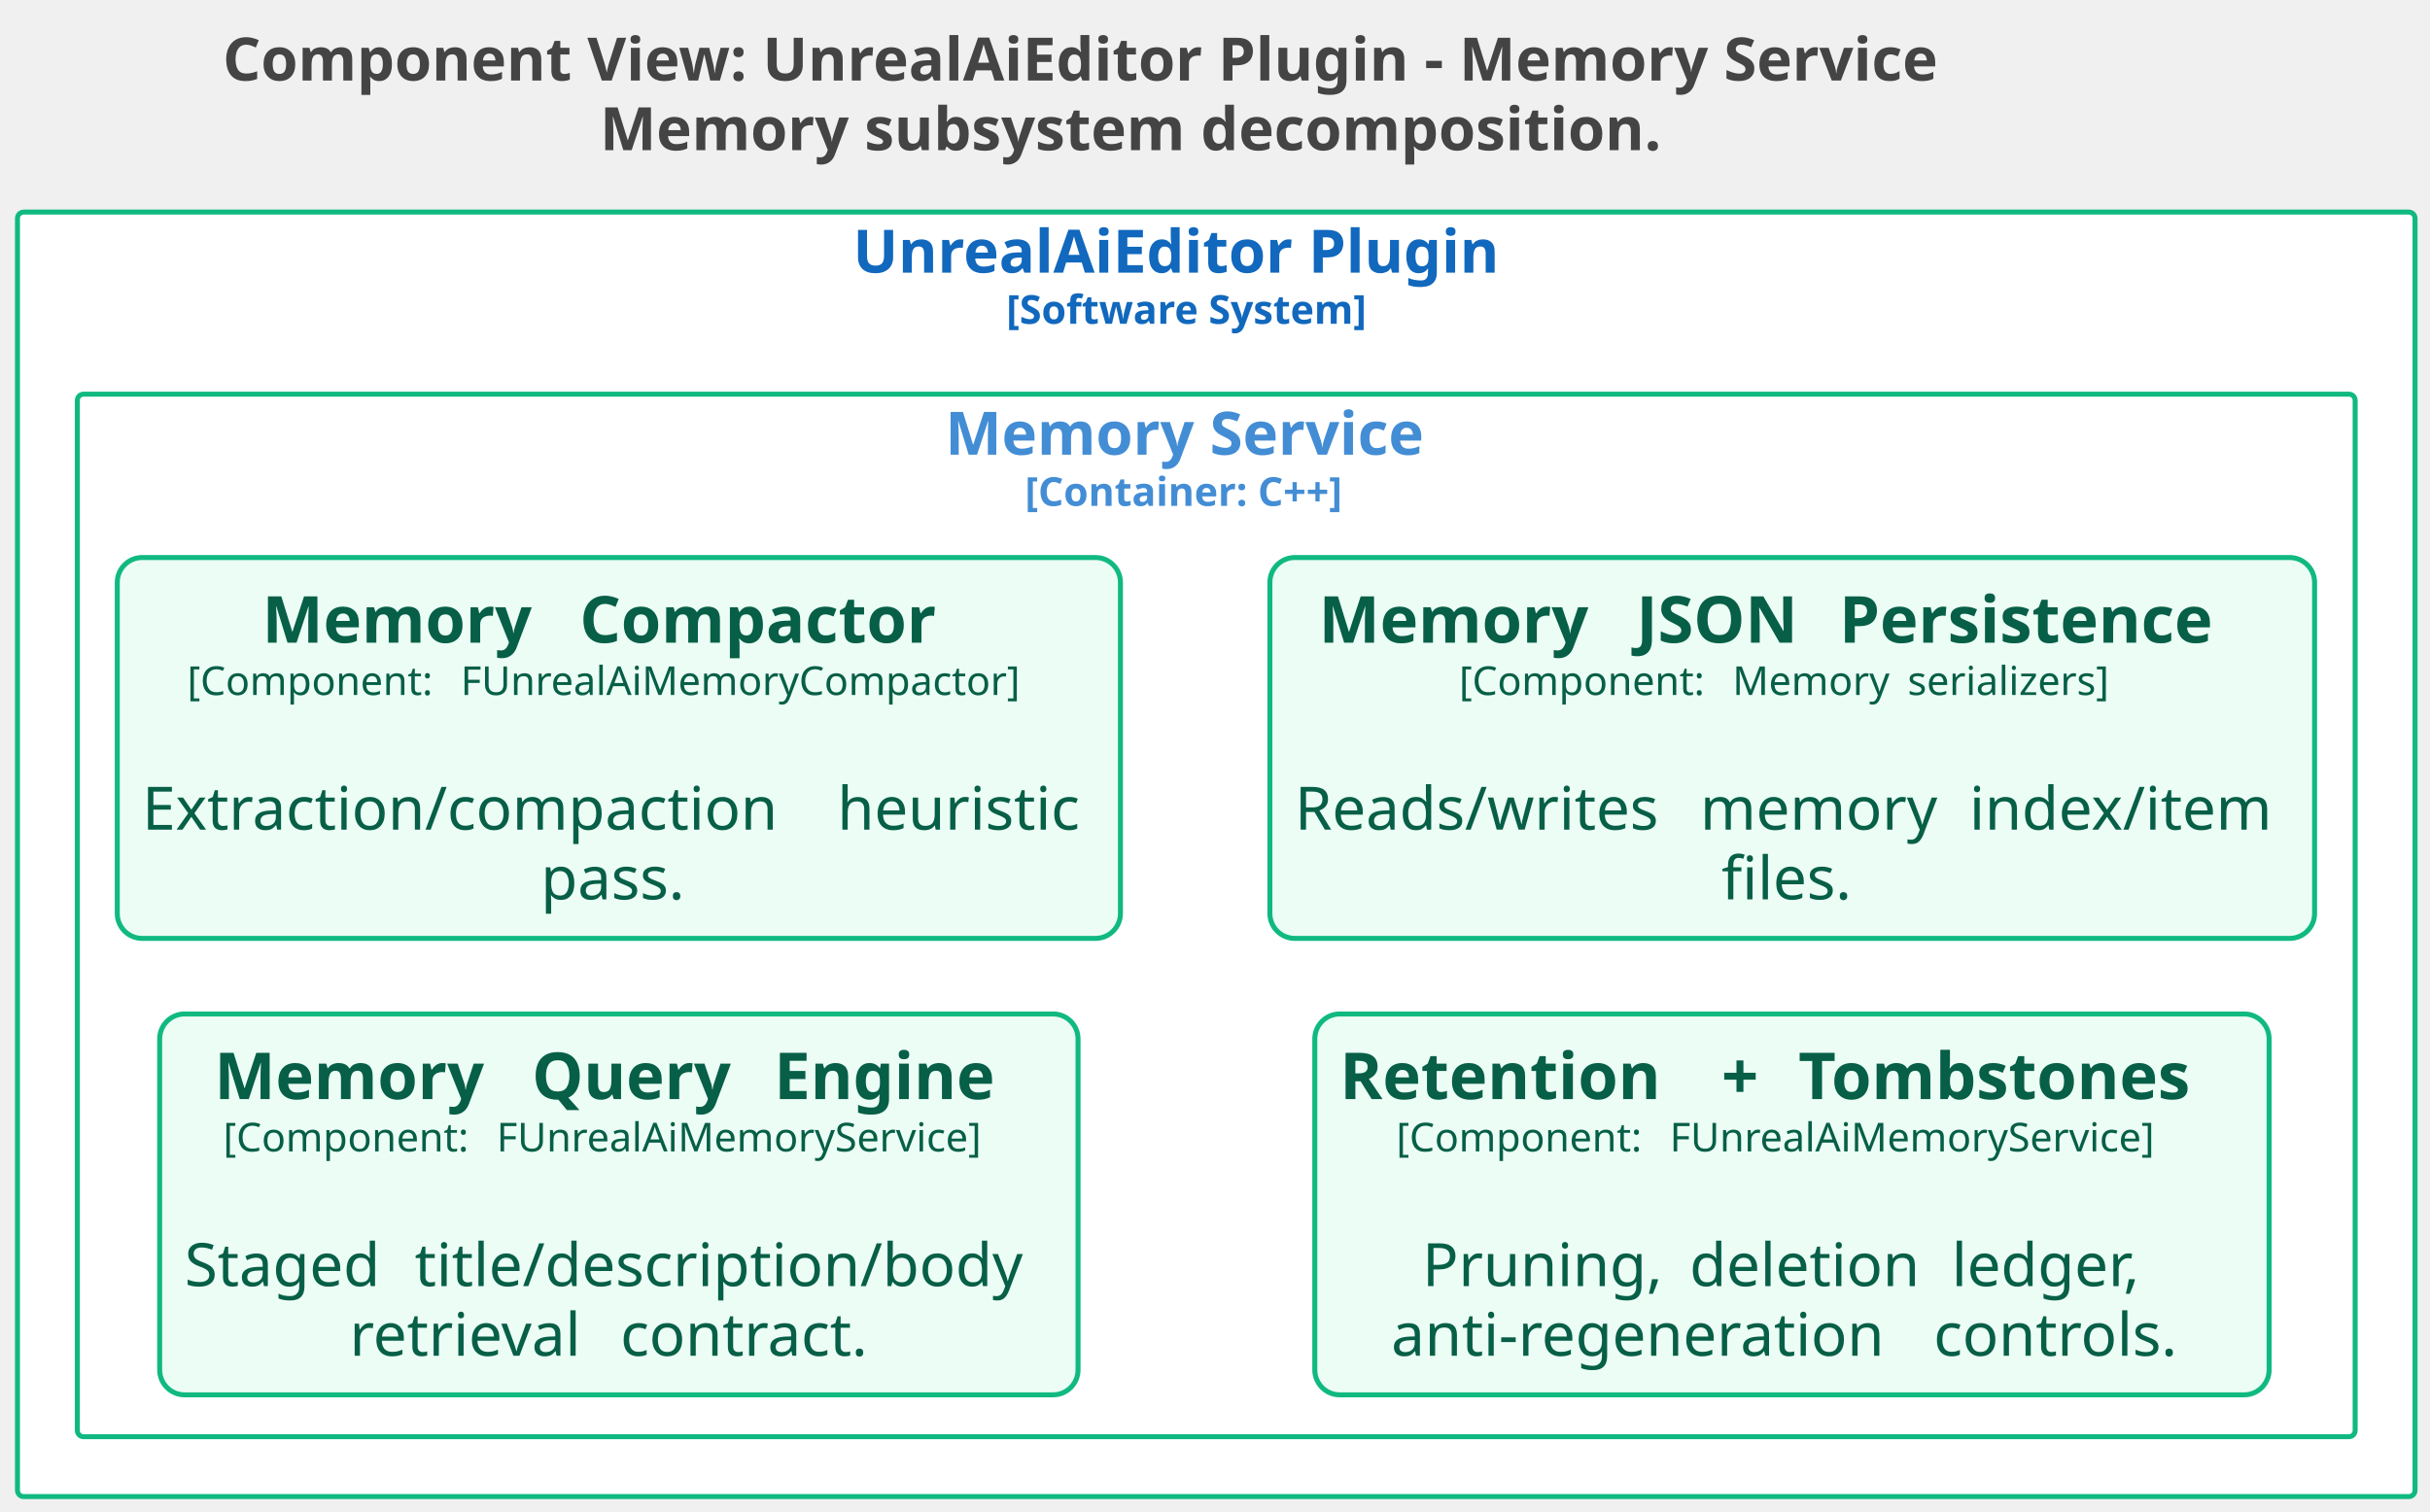
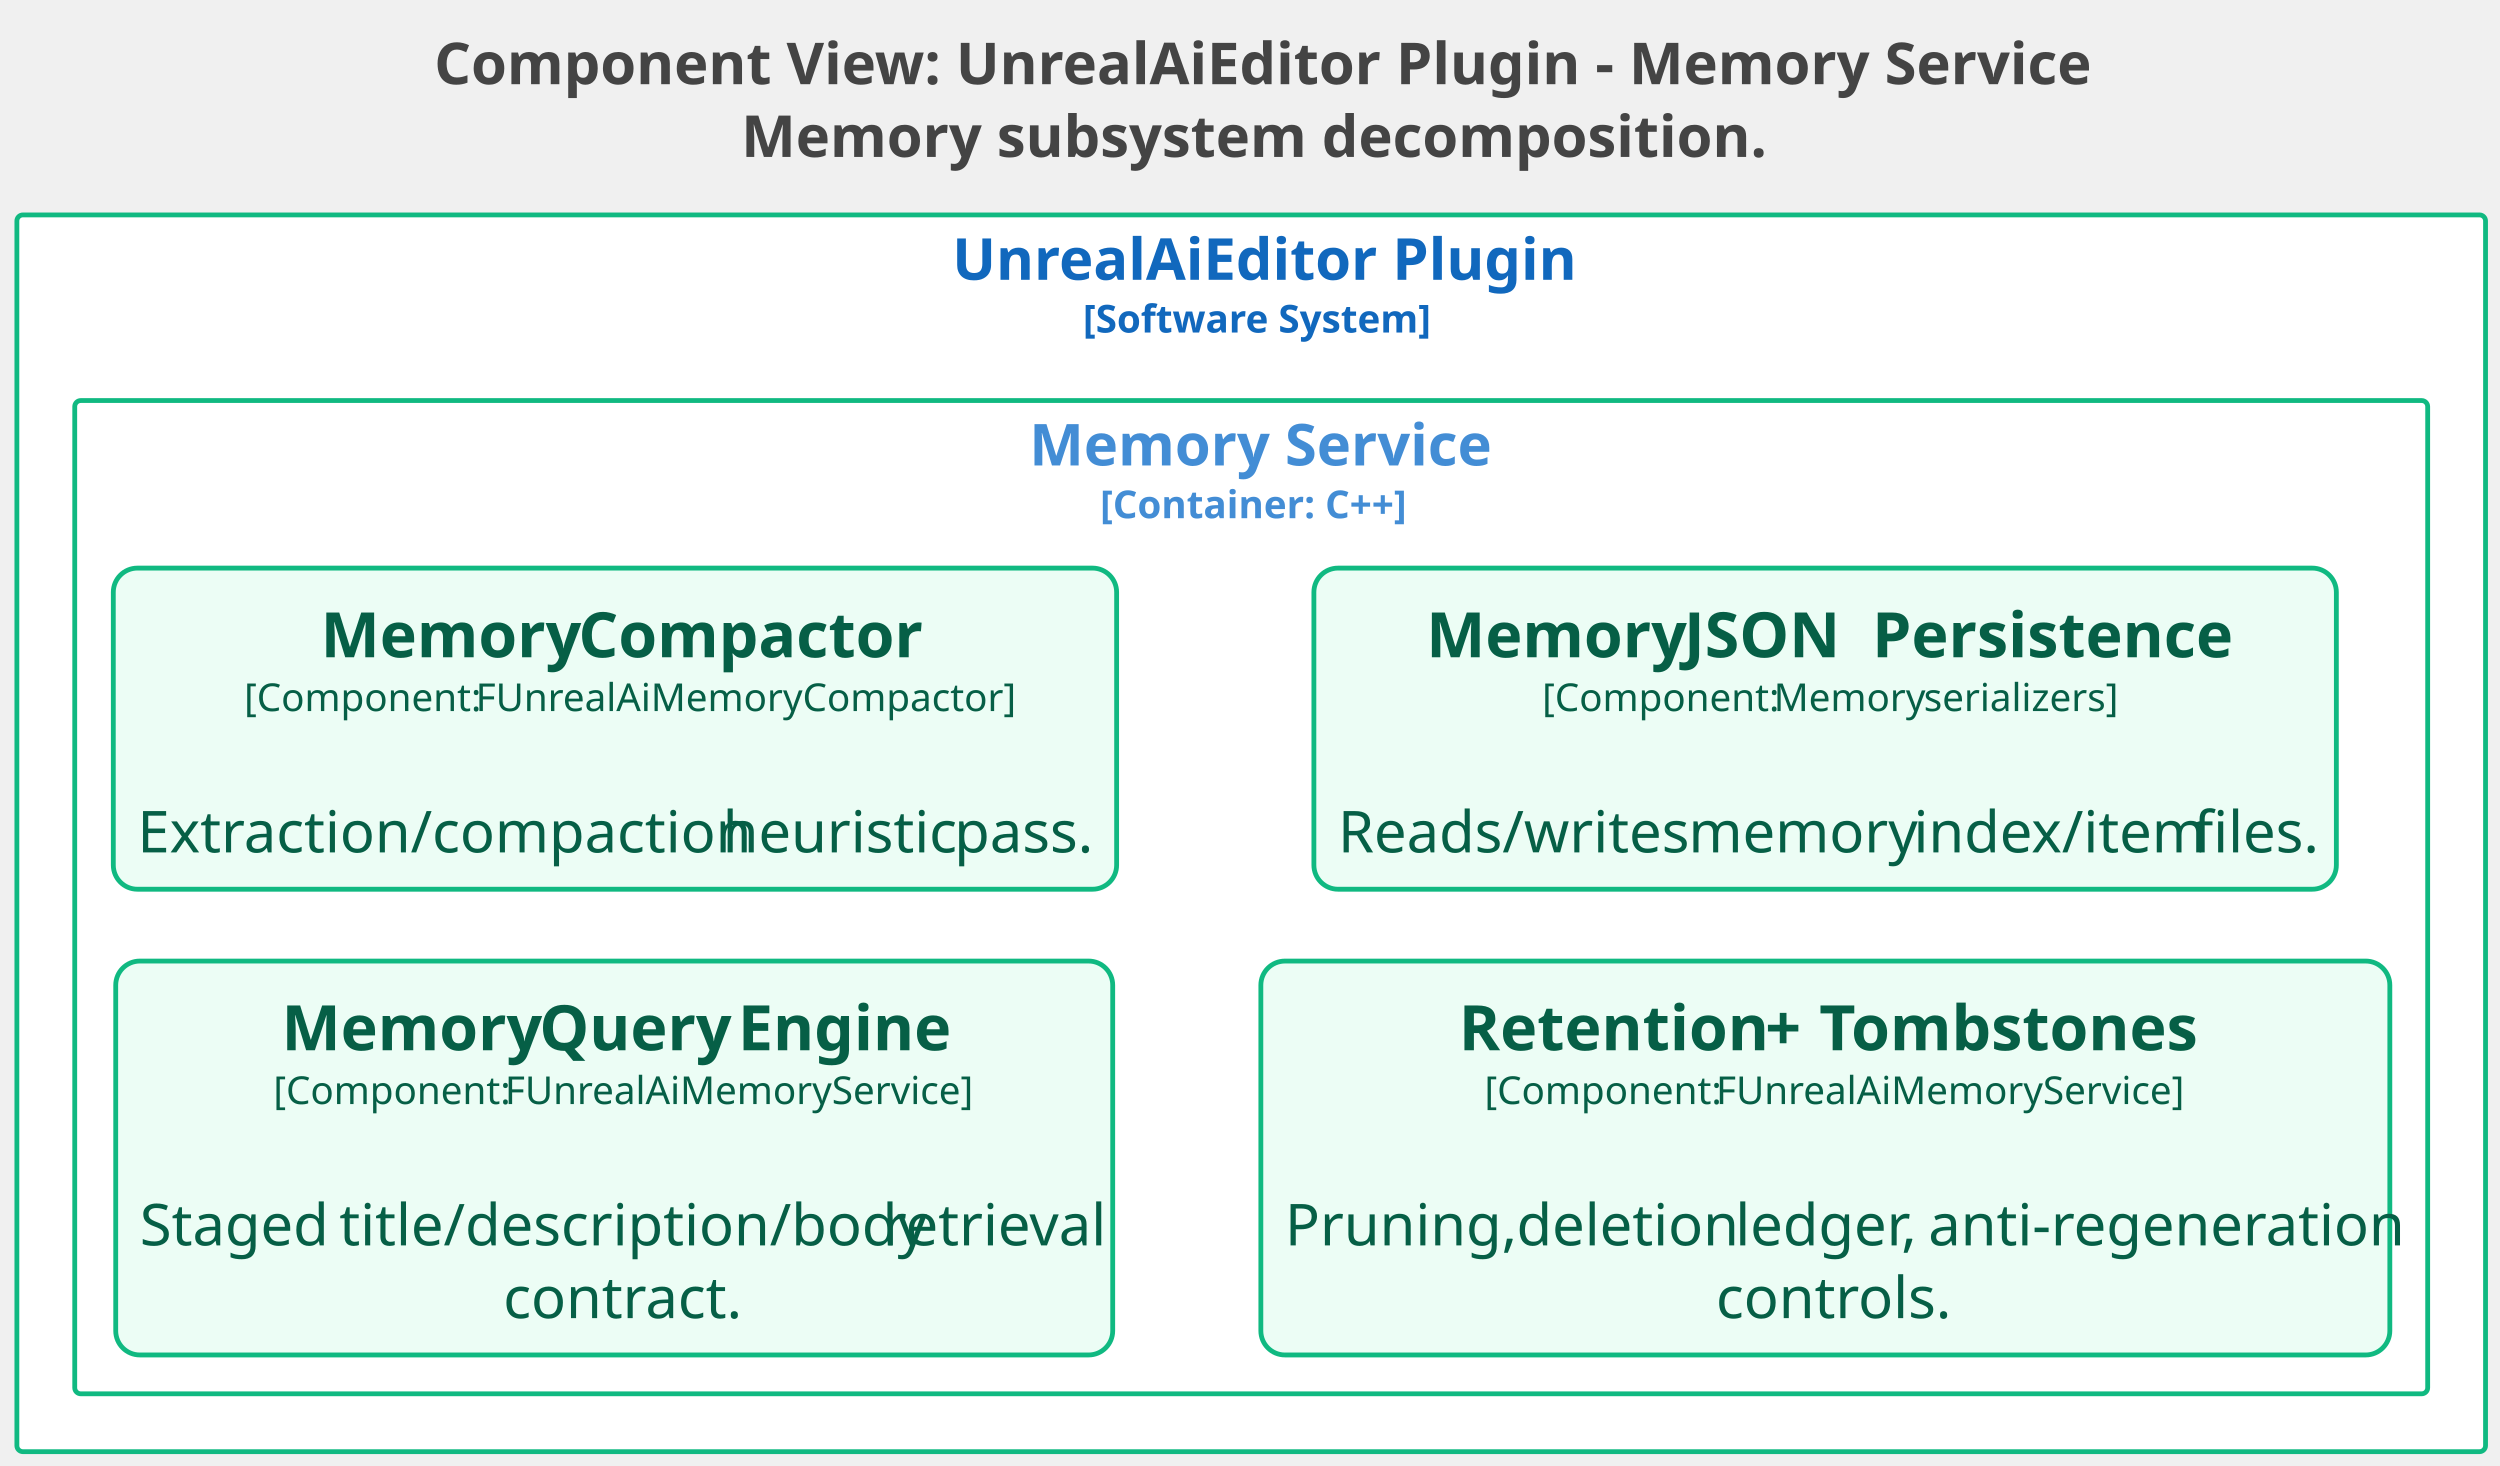
- <svg xmlns="http://www.w3.org/2000/svg" contentStyleType="text/css" data-diagram-type="DESCRIPTION" height="606px" preserveAspectRatio="none" style="width:974px;height:606px;background:#FFFFFF;" version="1.1" viewBox="0 0 974 606" width="974px" zoomAndPan="magnify">
+ <svg xmlns="http://www.w3.org/2000/svg" contentStyleType="text/css" data-diagram-type="DESCRIPTION" height="608px" preserveAspectRatio="none" style="width:1037px;height:608px;background:#FFFFFF;" version="1.1" viewBox="0 0 1037 608" width="1037px" zoomAndPan="magnify">
  <defs />
  <g>
    <g class="title" data-source-line="1">
-       <text fill="#444444" font-family="sans-serif" font-size="24" font-weight="bold" lengthAdjust="spacing" textLength="781.453" x="89.273" y="32.277">Component View: UnrealAiEditor Plugin - Memory Service</text>
-       <text fill="#444444" font-family="sans-serif" font-size="24" font-weight="bold" lengthAdjust="spacing" textLength="479.121" x="240.44" y="60.215">Memory subsystem decomposition.</text>
+       <text fill="#444444" font-family="sans-serif" font-size="24" font-weight="bold" lengthAdjust="spacing" textLength="662.777" x="180.111" y="34.914">Component View: UnrealAiEditor Plugin - Memory Service</text>
+       <text fill="#444444" font-family="sans-serif" font-size="24" font-weight="bold" lengthAdjust="spacing" textLength="408.094" x="307.453" y="65.102">Memory subsystem decomposition.</text>
    </g>
    <g class="cluster" data-qualified-name="UnrealAiEditor Plugin.n.size.16..Software System...size." data-source-line="51" id="ent0002">
-       <rect fill="#FFFFFF" height="515" rx="2.5" ry="2.5" style="stroke:#10B981;stroke-width:2;" width="961" x="7" y="85.035" />
-       <text fill="#1168BD" font-family="sans-serif" font-size="24" font-weight="bold" lengthAdjust="spacing" textLength="291.258" x="341.871" y="109.312">UnrealAiEditor Plugin</text>
-       <text fill="#1168BD" font-family="sans-serif" font-size="16" font-weight="bold" lengthAdjust="spacing" textLength="168.289" x="403.356" y="129.824">[Software System]</text>
+       <rect fill="#FFFFFF" height="513" rx="2.5" ry="2.5" style="stroke:#10B981;stroke-width:2;" width="1024" x="7" y="89.148" />
+       <text fill="#1168BD" font-family="sans-serif" font-size="24" font-weight="bold" lengthAdjust="spacing" textLength="248.016" x="394.992" y="116.062">UnrealAiEditor Plugin</text>
+       <text fill="#1168BD" font-family="sans-serif" font-size="16" font-weight="bold" lengthAdjust="spacing" textLength="139.594" x="449.203" y="137.945">[Software System]</text>
    </g>
    <g class="cluster" data-qualified-name="UnrealAiEditor Plugin.n.size.16..Software System...size..Memory Service.n.size.16..Container. C.....size." data-source-line="52" id="ent0003">
-       <rect fill="#FFFFFF" height="418" rx="2.5" ry="2.5" style="stroke:#10B981;stroke-width:2;" width="913" x="31" y="158.035" />
-       <text fill="#438DD5" font-family="sans-serif" font-size="24" font-weight="bold" lengthAdjust="spacing" textLength="217.266" x="378.867" y="182.312">Memory Service</text>
-       <text fill="#438DD5" font-family="sans-serif" font-size="16" font-weight="bold" lengthAdjust="spacing" textLength="153.336" x="410.832" y="202.824">[Container: C++]</text>
+       <rect fill="#FFFFFF" height="412" rx="2.5" ry="2.5" style="stroke:#10B981;stroke-width:2;" width="976" x="31" y="166.148" />
+       <text fill="#438DD5" font-family="sans-serif" font-size="24" font-weight="bold" lengthAdjust="spacing" textLength="184.102" x="426.949" y="193.062">Memory Service</text>
+       <text fill="#438DD5" font-family="sans-serif" font-size="16" font-weight="bold" lengthAdjust="spacing" textLength="125.344" x="456.328" y="214.945">[Container: C++]</text>
    </g>
    <g class="entity" data-qualified-name="UnrealAiEditor Plugin.n.size.16..Software System...size..Memory Service.n.size.16..Container. C.....size..UnrealAiEditorPlugin.MemoryService.MemoryQueryEngine" data-source-line="53" id="ent0004">
-       <rect fill="#ECFDF5" height="152.703" rx="10" ry="10" style="stroke:#10B981;stroke-width:2;" width="368.106" x="64" y="406.535" />
-       <text fill="#065F46" font-family="sans-serif" font-size="26" font-weight="bold" lengthAdjust="spacing" textLength="118.231" x="85.908" y="440.669">Memory</text>
-       <text fill="#065F46" font-family="sans-serif" font-size="26" font-weight="bold" lengthAdjust="spacing" textLength="9.052" x="204.14" y="440.669"> </text>
-       <text fill="#065F46" font-family="sans-serif" font-size="26" font-weight="bold" lengthAdjust="spacing" textLength="88.017" x="213.191" y="440.669">Query</text>
-       <text fill="#065F46" font-family="sans-serif" font-size="26" font-weight="bold" lengthAdjust="spacing" textLength="9.052" x="301.208" y="440.669"> </text>
-       <text fill="#065F46" font-family="sans-serif" font-size="26" font-weight="bold" lengthAdjust="spacing" textLength="99.938" x="310.26" y="440.669">Engine</text>
-       <text fill="#065F46" font-family="sans-serif" font-size="16" lengthAdjust="spacing" textLength="104.523" x="89.467" y="461.652">[Component:</text>
-       <text fill="#065F46" font-family="sans-serif" font-size="16" lengthAdjust="spacing" textLength="5.086" x="193.99" y="461.652"> </text>
-       <text fill="#065F46" font-family="sans-serif" font-size="16" lengthAdjust="spacing" textLength="207.562" x="199.076" y="461.652">FUnrealAiMemoryService]</text>
-       <text fill="#065F46" font-family="sans-serif" font-size="24" lengthAdjust="spacing" textLength="7.629" x="244.238" y="487.703"> </text>
-       <text fill="#065F46" font-family="sans-serif" font-size="24" lengthAdjust="spacing" textLength="84.586" x="74" y="515.641">Staged</text>
-       <text fill="#065F46" font-family="sans-serif" font-size="24" lengthAdjust="spacing" textLength="7.629" x="158.586" y="515.641"> </text>
-       <text fill="#065F46" font-family="sans-serif" font-size="24" lengthAdjust="spacing" textLength="255.891" x="166.215" y="515.641">title/description/body</text>
-       <text fill="#065F46" font-family="sans-serif" font-size="24" lengthAdjust="spacing" textLength="100.922" x="140.123" y="543.578">retrieval</text>
-       <text fill="#065F46" font-family="sans-serif" font-size="24" lengthAdjust="spacing" textLength="7.629" x="241.045" y="543.578"> </text>
-       <text fill="#065F46" font-family="sans-serif" font-size="24" lengthAdjust="spacing" textLength="107.309" x="248.674" y="543.578">contract.</text>
+       <rect fill="#ECFDF5" height="163.391" rx="10" ry="10" style="stroke:#10B981;stroke-width:2;" width="413.551" x="48" y="398.648" />
+       <text fill="#065F46" font-family="sans-serif" font-size="26" font-weight="bold" lengthAdjust="spacing" textLength="99.696" x="116.796" y="435.639">Memory</text>
+       <text fill="#065F46" font-family="sans-serif" font-size="26" font-weight="bold" lengthAdjust="spacing" textLength="7.224" x="216.493" y="435.639"> </text>
+       <text fill="#065F46" font-family="sans-serif" font-size="26" font-weight="bold" lengthAdjust="spacing" textLength="75.144" x="223.716" y="435.639">Query</text>
+       <text fill="#065F46" font-family="sans-serif" font-size="26" font-weight="bold" lengthAdjust="spacing" textLength="7.224" x="298.86" y="435.639"> </text>
+       <text fill="#065F46" font-family="sans-serif" font-size="26" font-weight="bold" lengthAdjust="spacing" textLength="86.671" x="306.084" y="435.639">Engine</text>
+       <text fill="#065F46" font-family="sans-serif" font-size="16" lengthAdjust="spacing" textLength="91.609" x="113.393" y="457.961">[Component:</text>
+       <text fill="#065F46" font-family="sans-serif" font-size="16" lengthAdjust="spacing" textLength="4.445" x="205.002" y="457.961"> </text>
+       <text fill="#065F46" font-family="sans-serif" font-size="16" lengthAdjust="spacing" textLength="186.711" x="209.447" y="457.961">FUnrealAiMemoryService]</text>
+       <text fill="#065F46" font-family="sans-serif" font-size="24" lengthAdjust="spacing" textLength="6.668" x="251.441" y="486.391"> </text>
+       <text fill="#065F46" font-family="sans-serif" font-size="24" lengthAdjust="spacing" textLength="76.066" x="58" y="516.578">Staged</text>
+       <text fill="#065F46" font-family="sans-serif" font-size="24" lengthAdjust="spacing" textLength="6.668" x="134.066" y="516.578"> </text>
+       <text fill="#065F46" font-family="sans-serif" font-size="24" lengthAdjust="spacing" textLength="218.789" x="140.734" y="516.578">title/description/body</text>
+       <text fill="#065F46" font-family="sans-serif" font-size="24" lengthAdjust="spacing" textLength="6.668" x="359.523" y="516.578"> </text>
+       <text fill="#065F46" font-family="sans-serif" font-size="24" lengthAdjust="spacing" textLength="85.359" x="366.191" y="516.578">retrieval</text>
+       <text fill="#065F46" font-family="sans-serif" font-size="24" lengthAdjust="spacing" textLength="92.039" x="208.756" y="546.766">contract.</text>
    </g>
    <g class="entity" data-qualified-name="UnrealAiEditor Plugin.n.size.16..Software System...size..Memory Service.n.size.16..Container. C.....size..UnrealAiEditorPlugin.MemoryService.MemoryCompactor" data-source-line="54" id="ent0005">
-       <rect fill="#ECFDF5" height="152.703" rx="10" ry="10" style="stroke:#10B981;stroke-width:2;" width="402.102" x="47" y="223.535" />
-       <text fill="#065F46" font-family="sans-serif" font-size="26" font-weight="bold" lengthAdjust="spacing" textLength="118.231" x="105.051" y="257.669">Memory</text>
-       <text fill="#065F46" font-family="sans-serif" font-size="26" font-weight="bold" lengthAdjust="spacing" textLength="9.052" x="223.282" y="257.669"> </text>
-       <text fill="#065F46" font-family="sans-serif" font-size="26" font-weight="bold" lengthAdjust="spacing" textLength="158.717" x="232.334" y="257.669">Compactor</text>
-       <text fill="#065F46" font-family="sans-serif" font-size="16" lengthAdjust="spacing" textLength="104.523" x="75.059" y="278.652">[Component:</text>
-       <text fill="#065F46" font-family="sans-serif" font-size="16" lengthAdjust="spacing" textLength="5.086" x="179.582" y="278.652"> </text>
-       <text fill="#065F46" font-family="sans-serif" font-size="16" lengthAdjust="spacing" textLength="236.375" x="184.668" y="278.652">FUnrealAiMemoryCompactor]</text>
-       <text fill="#065F46" font-family="sans-serif" font-size="24" lengthAdjust="spacing" textLength="7.629" x="244.236" y="304.703"> </text>
-       <text fill="#065F46" font-family="sans-serif" font-size="24" lengthAdjust="spacing" textLength="270.973" x="57" y="332.641">Extraction/compaction</text>
-       <text fill="#065F46" font-family="sans-serif" font-size="24" lengthAdjust="spacing" textLength="7.629" x="327.973" y="332.641"> </text>
-       <text fill="#065F46" font-family="sans-serif" font-size="24" lengthAdjust="spacing" textLength="103.5" x="335.602" y="332.641">heuristic</text>
-       <text fill="#065F46" font-family="sans-serif" font-size="24" lengthAdjust="spacing" textLength="62.578" x="216.762" y="360.578">pass.</text>
+       <rect fill="#ECFDF5" height="133.203" rx="10" ry="10" style="stroke:#10B981;stroke-width:2;" width="416.176" x="47" y="235.648" />
+       <text fill="#065F46" font-family="sans-serif" font-size="26" font-weight="bold" lengthAdjust="spacing" textLength="99.696" x="133.01" y="272.639">Memory</text>
+       <text fill="#065F46" font-family="sans-serif" font-size="26" font-weight="bold" lengthAdjust="spacing" textLength="7.224" x="232.706" y="272.639"> </text>
+       <text fill="#065F46" font-family="sans-serif" font-size="26" font-weight="bold" lengthAdjust="spacing" textLength="137.236" x="239.93" y="272.639">Compactor</text>
+       <text fill="#065F46" font-family="sans-serif" font-size="16" lengthAdjust="spacing" textLength="91.609" x="101.256" y="294.961">[Component:</text>
+       <text fill="#065F46" font-family="sans-serif" font-size="16" lengthAdjust="spacing" textLength="4.445" x="192.865" y="294.961"> </text>
+       <text fill="#065F46" font-family="sans-serif" font-size="16" lengthAdjust="spacing" textLength="211.609" x="197.31" y="294.961">FUnrealAiMemoryCompactor]</text>
+       <text fill="#065F46" font-family="sans-serif" font-size="24" lengthAdjust="spacing" textLength="6.668" x="251.754" y="323.391"> </text>
+       <text fill="#065F46" font-family="sans-serif" font-size="24" lengthAdjust="spacing" textLength="236.109" x="57" y="353.578">Extraction/compaction</text>
+       <text fill="#065F46" font-family="sans-serif" font-size="24" lengthAdjust="spacing" textLength="6.668" x="293.109" y="353.578"> </text>
+       <text fill="#065F46" font-family="sans-serif" font-size="24" lengthAdjust="spacing" textLength="89.367" x="299.777" y="353.578">heuristic</text>
+       <text fill="#065F46" font-family="sans-serif" font-size="24" lengthAdjust="spacing" textLength="6.668" x="389.144" y="353.578"> </text>
+       <text fill="#065F46" font-family="sans-serif" font-size="24" lengthAdjust="spacing" textLength="57.363" x="395.812" y="353.578">pass.</text>
    </g>
    <g class="entity" data-qualified-name="UnrealAiEditor Plugin.n.size.16..Software System...size..Memory Service.n.size.16..Container. C.....size..UnrealAiEditorPlugin.MemoryService.RetentionTombstones" data-source-line="55" id="ent0006">
-       <rect fill="#ECFDF5" height="152.703" rx="10" ry="10" style="stroke:#10B981;stroke-width:2;" width="382.515" x="527" y="406.535" />
-       <text fill="#065F46" font-family="sans-serif" font-size="26" font-weight="bold" lengthAdjust="spacing" textLength="143.94" x="537" y="440.669">Retention</text>
-       <text fill="#065F46" font-family="sans-serif" font-size="26" font-weight="bold" lengthAdjust="spacing" textLength="9.052" x="680.939" y="440.669"> </text>
-       <text fill="#065F46" font-family="sans-serif" font-size="26" font-weight="bold" lengthAdjust="spacing" textLength="21.785" x="689.991" y="440.669">+</text>
-       <text fill="#065F46" font-family="sans-serif" font-size="26" font-weight="bold" lengthAdjust="spacing" textLength="9.052" x="711.776" y="440.669"> </text>
-       <text fill="#065F46" font-family="sans-serif" font-size="26" font-weight="bold" lengthAdjust="spacing" textLength="178.686" x="720.828" y="440.669">Tombstones</text>
-       <text fill="#065F46" font-family="sans-serif" font-size="16" lengthAdjust="spacing" textLength="104.523" x="559.671" y="461.652">[Component:</text>
-       <text fill="#065F46" font-family="sans-serif" font-size="16" lengthAdjust="spacing" textLength="5.086" x="664.195" y="461.652"> </text>
-       <text fill="#065F46" font-family="sans-serif" font-size="16" lengthAdjust="spacing" textLength="207.562" x="669.281" y="461.652">FUnrealAiMemoryService]</text>
-       <text fill="#065F46" font-family="sans-serif" font-size="24" lengthAdjust="spacing" textLength="7.629" x="714.443" y="487.703"> </text>
-       <text fill="#065F46" font-family="sans-serif" font-size="24" lengthAdjust="spacing" textLength="99.504" x="570.091" y="515.641">Pruning,</text>
-       <text fill="#065F46" font-family="sans-serif" font-size="24" lengthAdjust="spacing" textLength="7.629" x="669.595" y="515.641"> </text>
-       <text fill="#065F46" font-family="sans-serif" font-size="24" lengthAdjust="spacing" textLength="97.406" x="677.224" y="515.641">deletion</text>
-       <text fill="#065F46" font-family="sans-serif" font-size="24" lengthAdjust="spacing" textLength="7.629" x="774.63" y="515.641"> </text>
-       <text fill="#065F46" font-family="sans-serif" font-size="24" lengthAdjust="spacing" textLength="84.164" x="782.259" y="515.641">ledger,</text>
-       <text fill="#065F46" font-family="sans-serif" font-size="24" lengthAdjust="spacing" textLength="209.812" x="557.611" y="543.578">anti-regeneration</text>
-       <text fill="#065F46" font-family="sans-serif" font-size="24" lengthAdjust="spacing" textLength="7.629" x="767.423" y="543.578"> </text>
-       <text fill="#065F46" font-family="sans-serif" font-size="24" lengthAdjust="spacing" textLength="103.852" x="775.052" y="543.578">controls.</text>
+       <rect fill="#ECFDF5" height="163.391" rx="10" ry="10" style="stroke:#10B981;stroke-width:2;" width="468.301" x="523" y="398.648" />
+       <text fill="#065F46" font-family="sans-serif" font-size="26" font-weight="bold" lengthAdjust="spacing" textLength="119.882" x="605.111" y="435.639">Retention</text>
+       <text fill="#065F46" font-family="sans-serif" font-size="26" font-weight="bold" lengthAdjust="spacing" textLength="7.224" x="724.993" y="435.639"> </text>
+       <text fill="#065F46" font-family="sans-serif" font-size="26" font-weight="bold" lengthAdjust="spacing" textLength="15.184" x="732.217" y="435.639">+</text>
+       <text fill="#065F46" font-family="sans-serif" font-size="26" font-weight="bold" lengthAdjust="spacing" textLength="7.224" x="747.4" y="435.639"> </text>
+       <text fill="#065F46" font-family="sans-serif" font-size="26" font-weight="bold" lengthAdjust="spacing" textLength="154.565" x="754.624" y="435.639">Tombstones</text>
+       <text fill="#065F46" font-family="sans-serif" font-size="16" lengthAdjust="spacing" textLength="91.609" x="615.768" y="457.961">[Component:</text>
+       <text fill="#065F46" font-family="sans-serif" font-size="16" lengthAdjust="spacing" textLength="4.445" x="707.377" y="457.961"> </text>
+       <text fill="#065F46" font-family="sans-serif" font-size="16" lengthAdjust="spacing" textLength="186.711" x="711.822" y="457.961">FUnrealAiMemoryService]</text>
+       <text fill="#065F46" font-family="sans-serif" font-size="24" lengthAdjust="spacing" textLength="6.668" x="753.816" y="486.391"> </text>
+       <text fill="#065F46" font-family="sans-serif" font-size="24" lengthAdjust="spacing" textLength="89.391" x="533" y="516.578">Pruning,</text>
+       <text fill="#065F46" font-family="sans-serif" font-size="24" lengthAdjust="spacing" textLength="6.668" x="622.391" y="516.578"> </text>
+       <text fill="#065F46" font-family="sans-serif" font-size="24" lengthAdjust="spacing" textLength="84.07" x="629.059" y="516.578">deletion</text>
+       <text fill="#065F46" font-family="sans-serif" font-size="24" lengthAdjust="spacing" textLength="6.668" x="713.129" y="516.578"> </text>
+       <text fill="#065F46" font-family="sans-serif" font-size="24" lengthAdjust="spacing" textLength="73.383" x="719.797" y="516.578">ledger,</text>
+       <text fill="#065F46" font-family="sans-serif" font-size="24" lengthAdjust="spacing" textLength="6.668" x="793.18" y="516.578"> </text>
+       <text fill="#065F46" font-family="sans-serif" font-size="24" lengthAdjust="spacing" textLength="181.453" x="799.848" y="516.578">anti-regeneration</text>
+       <text fill="#065F46" font-family="sans-serif" font-size="24" lengthAdjust="spacing" textLength="90.703" x="711.799" y="546.766">controls.</text>
    </g>
    <g class="entity" data-qualified-name="UnrealAiEditor Plugin.n.size.16..Software System...size..Memory Service.n.size.16..Container. C.....size..UnrealAiEditorPlugin.MemoryService.MemoryJSONPersistence" data-source-line="56" id="ent0007">
-       <rect fill="#ECFDF5" height="152.703" rx="10" ry="10" style="stroke:#10B981;stroke-width:2;" width="418.742" x="509" y="223.535" />
-       <text fill="#065F46" font-family="sans-serif" font-size="26" font-weight="bold" lengthAdjust="spacing" textLength="118.231" x="528.576" y="257.669">Memory</text>
-       <text fill="#065F46" font-family="sans-serif" font-size="26" font-weight="bold" lengthAdjust="spacing" textLength="9.052" x="646.808" y="257.669"> </text>
-       <text fill="#065F46" font-family="sans-serif" font-size="26" font-weight="bold" lengthAdjust="spacing" textLength="72.262" x="655.859" y="257.669">JSON</text>
-       <text fill="#065F46" font-family="sans-serif" font-size="26" font-weight="bold" lengthAdjust="spacing" textLength="9.052" x="728.121" y="257.669"> </text>
-       <text fill="#065F46" font-family="sans-serif" font-size="26" font-weight="bold" lengthAdjust="spacing" textLength="170.993" x="737.173" y="257.669">Persistence</text>
-       <text fill="#065F46" font-family="sans-serif" font-size="16" lengthAdjust="spacing" textLength="104.523" x="584.84" y="278.652">[Component:</text>
-       <text fill="#065F46" font-family="sans-serif" font-size="16" lengthAdjust="spacing" textLength="5.086" x="689.363" y="278.652"> </text>
-       <text fill="#065F46" font-family="sans-serif" font-size="16" lengthAdjust="spacing" textLength="65.07" x="694.449" y="278.652">Memory</text>
-       <text fill="#065F46" font-family="sans-serif" font-size="16" lengthAdjust="spacing" textLength="5.086" x="759.519" y="278.652"> </text>
-       <text fill="#065F46" font-family="sans-serif" font-size="16" lengthAdjust="spacing" textLength="87.297" x="764.606" y="278.652">serializers]</text>
-       <text fill="#065F46" font-family="sans-serif" font-size="24" lengthAdjust="spacing" textLength="7.629" x="714.557" y="304.703"> </text>
-       <text fill="#065F46" font-family="sans-serif" font-size="24" lengthAdjust="spacing" textLength="154.816" x="519" y="332.641">Reads/writes</text>
-       <text fill="#065F46" font-family="sans-serif" font-size="24" lengthAdjust="spacing" textLength="7.629" x="673.816" y="332.641"> </text>
-       <text fill="#065F46" font-family="sans-serif" font-size="24" lengthAdjust="spacing" textLength="100.277" x="681.445" y="332.641">memory</text>
-       <text fill="#065F46" font-family="sans-serif" font-size="24" lengthAdjust="spacing" textLength="7.629" x="781.723" y="332.641"> </text>
-       <text fill="#065F46" font-family="sans-serif" font-size="24" lengthAdjust="spacing" textLength="128.391" x="789.352" y="332.641">index/item</text>
-       <text fill="#065F46" font-family="sans-serif" font-size="24" lengthAdjust="spacing" textLength="56.684" x="690.029" y="360.578">files.</text>
+       <rect fill="#ECFDF5" height="133.203" rx="10" ry="10" style="stroke:#10B981;stroke-width:2;" width="424.121" x="545" y="235.648" />
+       <text fill="#065F46" font-family="sans-serif" font-size="26" font-weight="bold" lengthAdjust="spacing" textLength="99.696" x="591.596" y="272.639">Memory</text>
+       <text fill="#065F46" font-family="sans-serif" font-size="26" font-weight="bold" lengthAdjust="spacing" textLength="7.224" x="691.293" y="272.639"> </text>
+       <text fill="#065F46" font-family="sans-serif" font-size="26" font-weight="bold" lengthAdjust="spacing" textLength="70.802" x="698.516" y="272.639">JSON</text>
+       <text fill="#065F46" font-family="sans-serif" font-size="26" font-weight="bold" lengthAdjust="spacing" textLength="7.224" x="769.318" y="272.639"> </text>
+       <text fill="#065F46" font-family="sans-serif" font-size="26" font-weight="bold" lengthAdjust="spacing" textLength="145.983" x="776.542" y="272.639">Persistence</text>
+       <text fill="#065F46" font-family="sans-serif" font-size="16" lengthAdjust="spacing" textLength="91.609" x="639.689" y="294.961">[Component:</text>
+       <text fill="#065F46" font-family="sans-serif" font-size="16" lengthAdjust="spacing" textLength="4.445" x="731.299" y="294.961"> </text>
+       <text fill="#065F46" font-family="sans-serif" font-size="16" lengthAdjust="spacing" textLength="57.781" x="735.744" y="294.961">Memory</text>
+       <text fill="#065F46" font-family="sans-serif" font-size="16" lengthAdjust="spacing" textLength="4.445" x="793.525" y="294.961"> </text>
+       <text fill="#065F46" font-family="sans-serif" font-size="16" lengthAdjust="spacing" textLength="76.461" x="797.971" y="294.961">serializers]</text>
+       <text fill="#065F46" font-family="sans-serif" font-size="24" lengthAdjust="spacing" textLength="6.668" x="753.727" y="323.391"> </text>
+       <text fill="#065F46" font-family="sans-serif" font-size="24" lengthAdjust="spacing" textLength="138.715" x="555" y="353.578">Reads/writes</text>
+       <text fill="#065F46" font-family="sans-serif" font-size="24" lengthAdjust="spacing" textLength="6.668" x="693.715" y="353.578"> </text>
+       <text fill="#065F46" font-family="sans-serif" font-size="24" lengthAdjust="spacing" textLength="86.672" x="700.383" y="353.578">memory</text>
+       <text fill="#065F46" font-family="sans-serif" font-size="24" lengthAdjust="spacing" textLength="6.668" x="787.055" y="353.578"> </text>
+       <text fill="#065F46" font-family="sans-serif" font-size="24" lengthAdjust="spacing" textLength="109.383" x="793.723" y="353.578">index/item</text>
+       <text fill="#065F46" font-family="sans-serif" font-size="24" lengthAdjust="spacing" textLength="6.668" x="903.106" y="353.578"> </text>
+       <text fill="#065F46" font-family="sans-serif" font-size="24" lengthAdjust="spacing" textLength="49.348" x="909.773" y="353.578">files.</text>
    </g>
  </g>
</svg>
